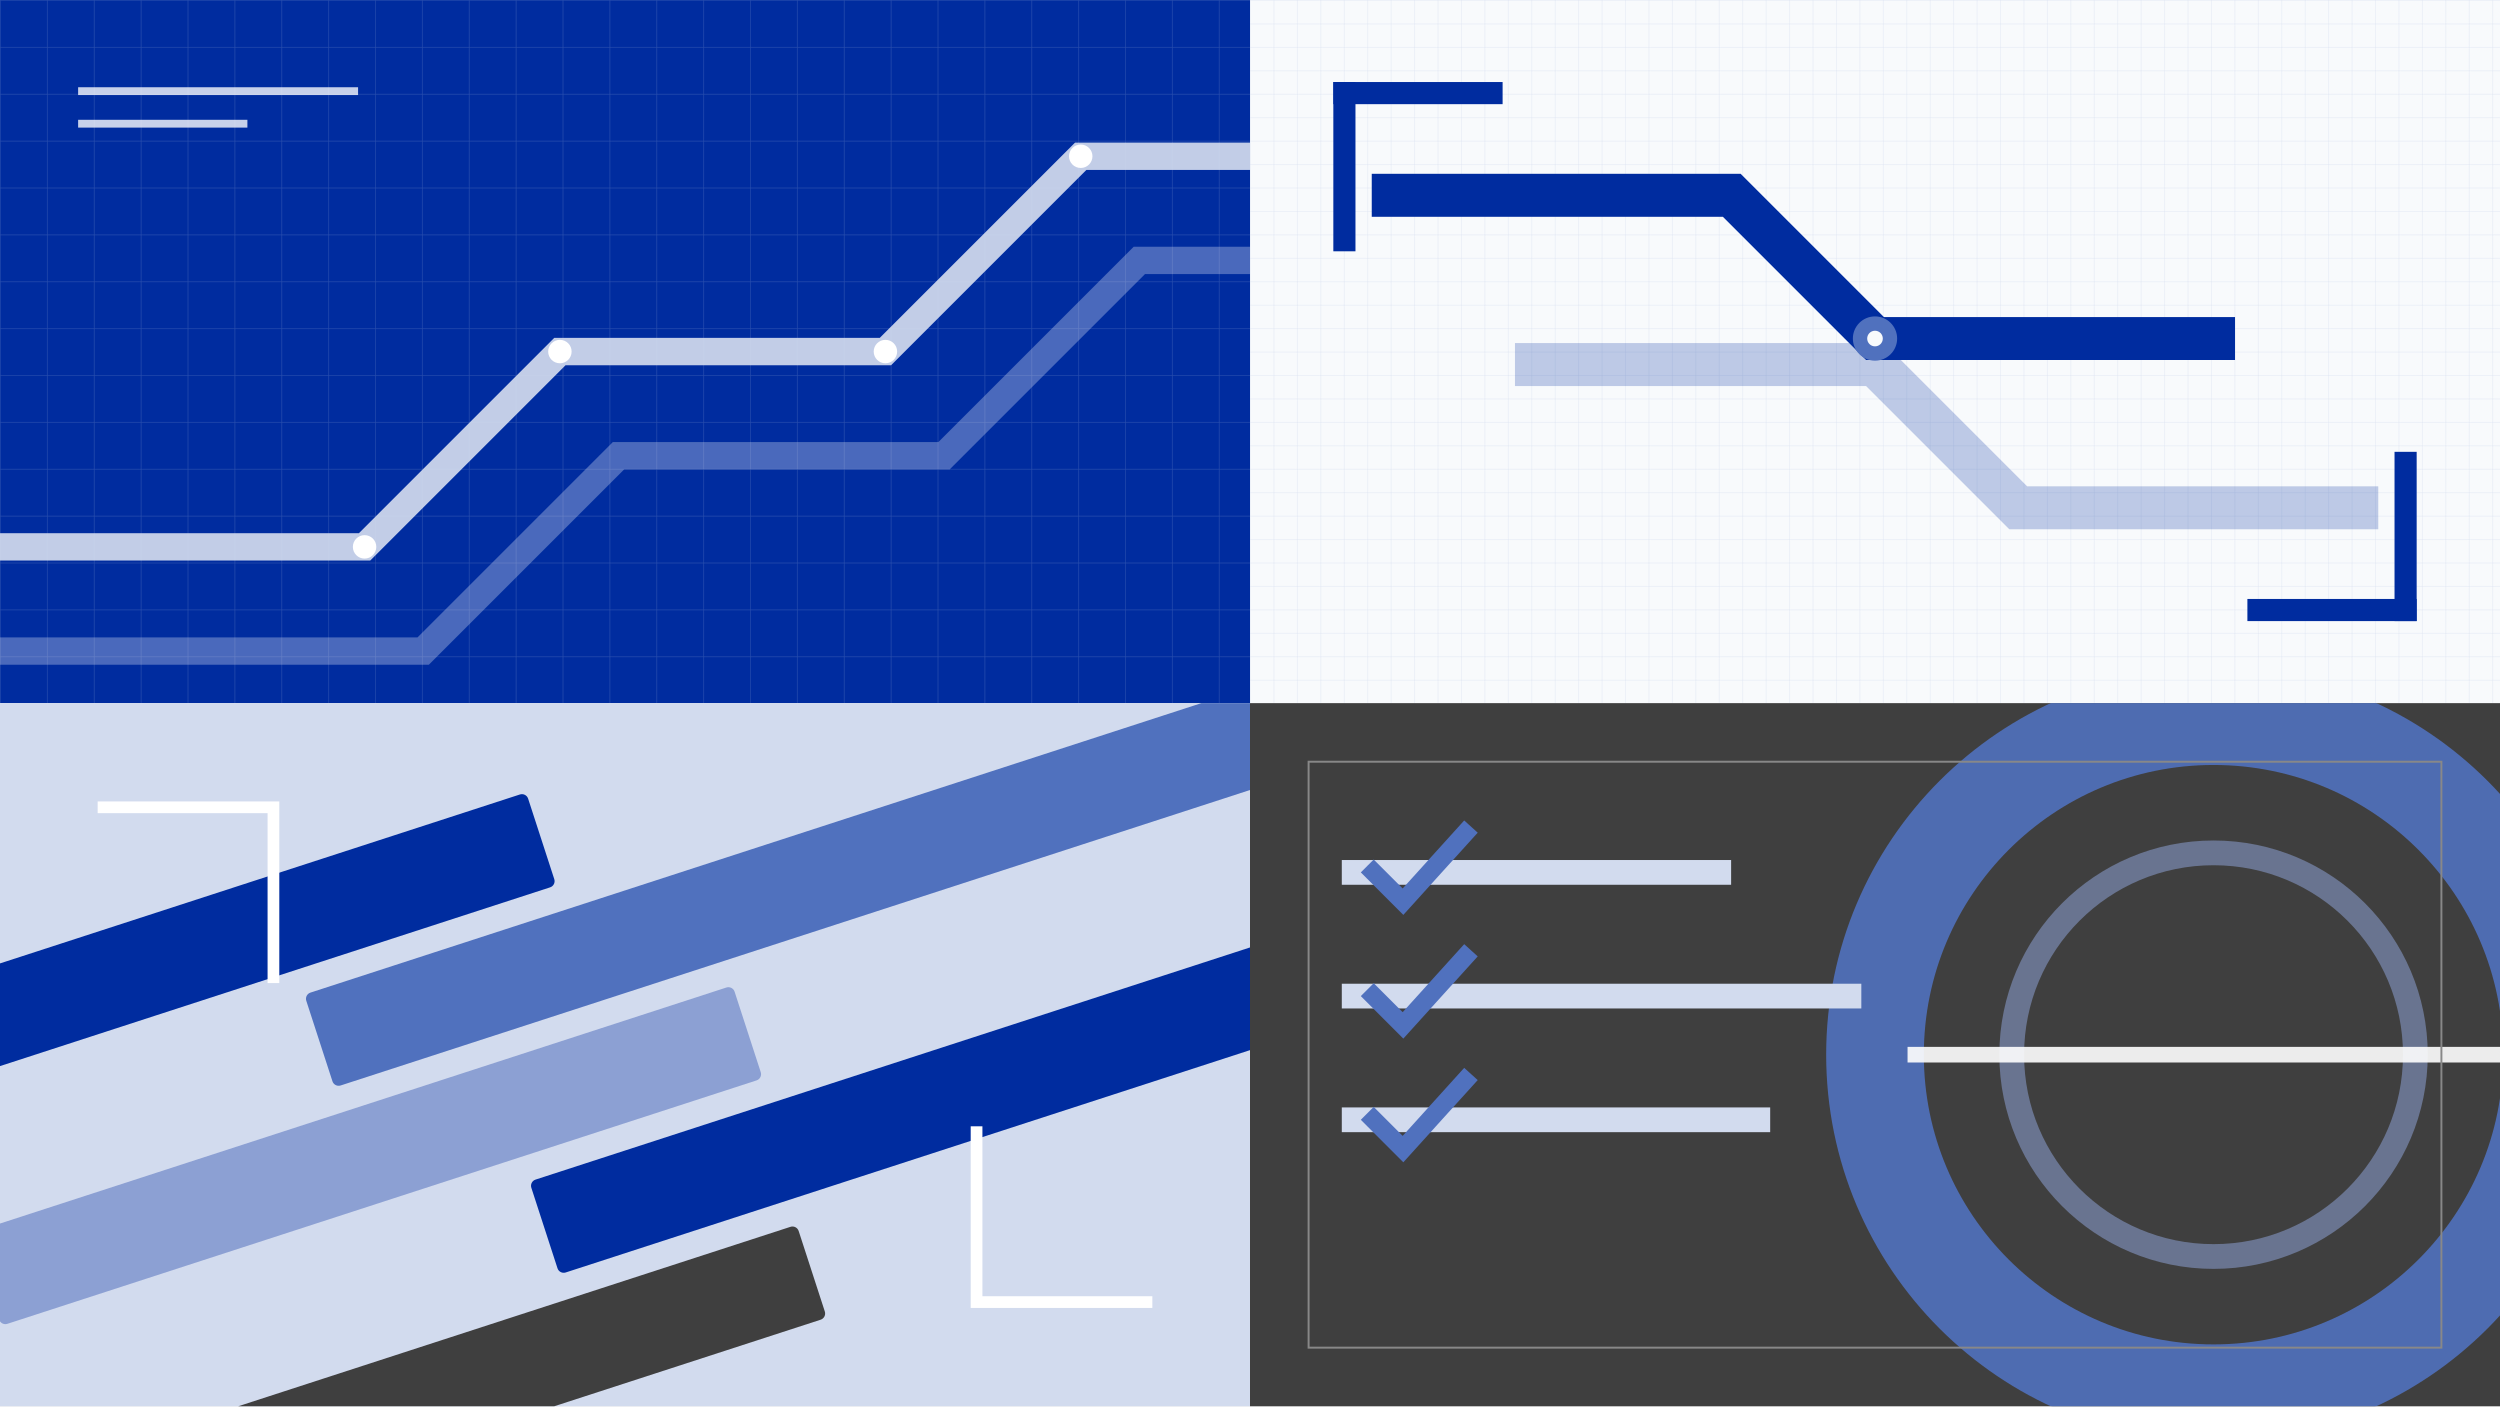
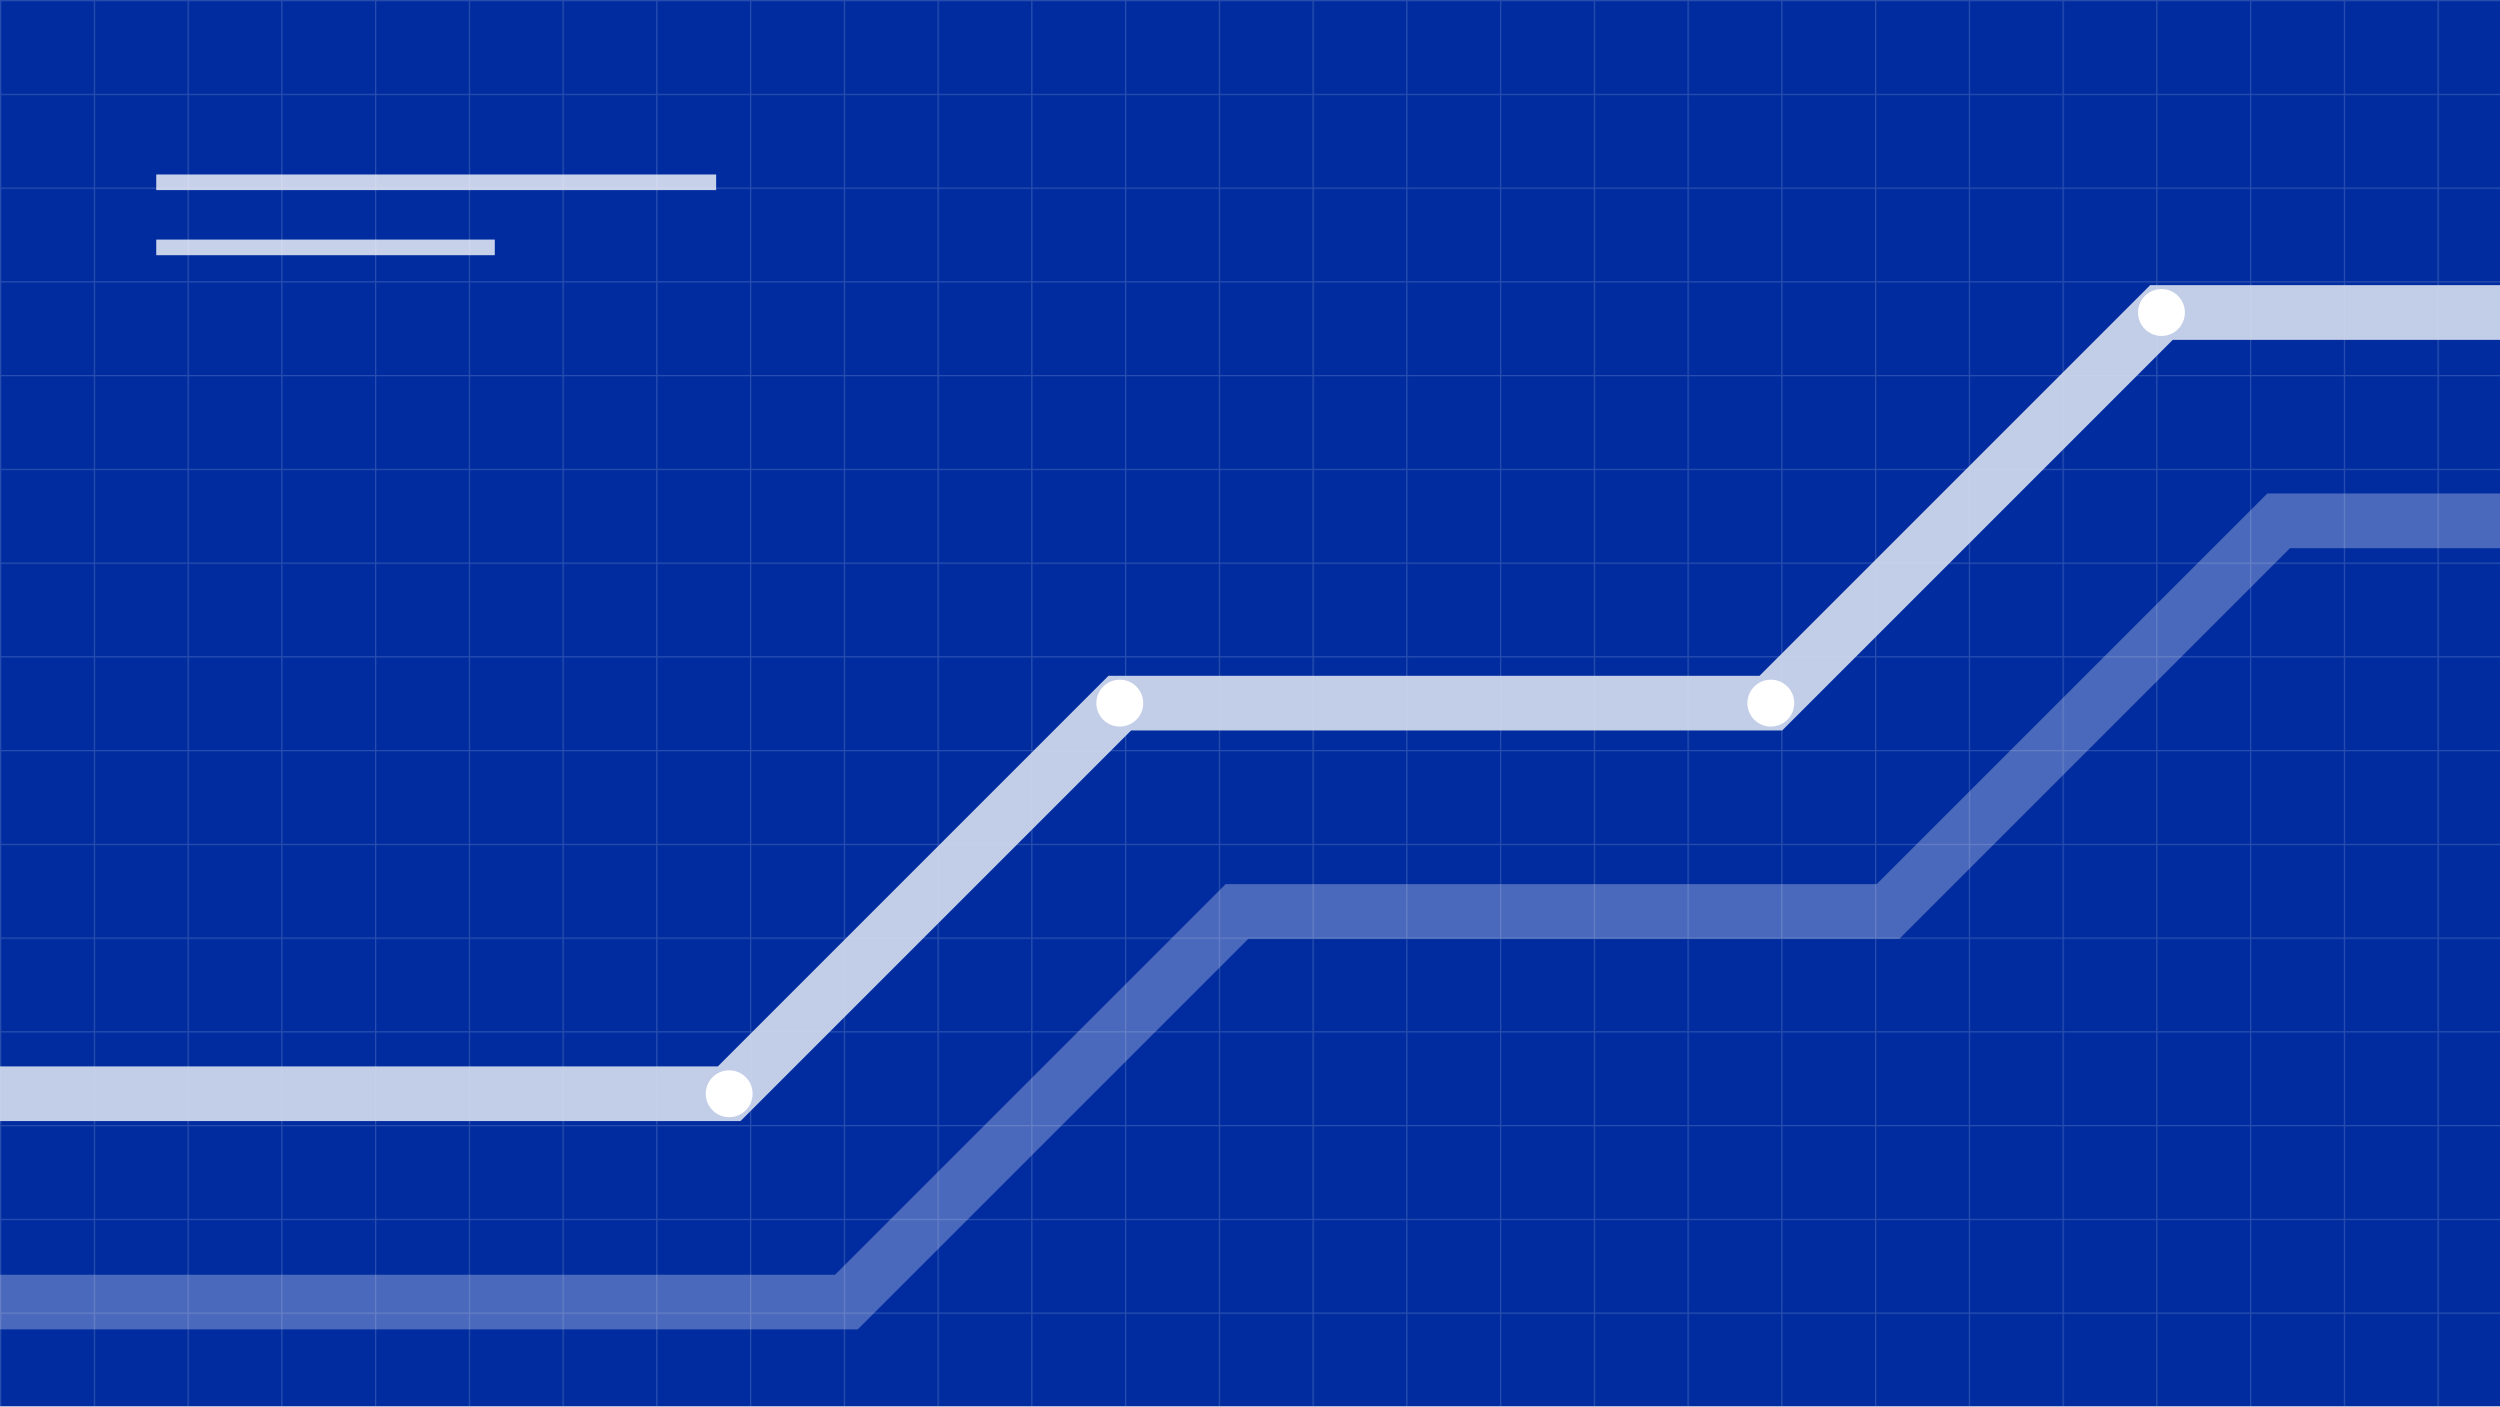
<svg xmlns="http://www.w3.org/2000/svg" viewBox="0 0 1920 1080">
  <defs>
    <pattern id="grid" width="72" height="72" patternUnits="userSpaceOnUse">
      <path d="M72 0H0V72" fill="none" stroke="#8CA0D3" stroke-width="2" opacity=".28" />
    </pattern>
    <pattern id="micro-grid" width="36" height="36" patternUnits="userSpaceOnUse">
      <path d="M36 0H0V36" fill="none" stroke="#002C9F" stroke-width="1" opacity=".13" />
    </pattern>
    <linearGradient id="blue-fade" x1="0" x2="1">
      <stop offset="0" stop-color="#002C9F" />
      <stop offset="1" stop-color="#5071BE" />
    </linearGradient>
    <symbol id="grafismo-1" viewBox="0 0 1920 1080">
      <rect width="1920" height="1080" fill="#002C9F" />
      <rect width="1920" height="1080" fill="url(#grid)" />
      <g fill="none" stroke="#D2DBEE" stroke-width="42" stroke-linecap="square" stroke-linejoin="miter" opacity=".92">
        <path d="M-90 840H560L860 540H1360L1660 240H2010" />
        <path d="M-120 1000H650L950 700H1450L1750 400H2040" opacity=".38" />
      </g>
      <g fill="#fff">
        <circle cx="560" cy="840" r="18" />
        <circle cx="860" cy="540" r="18" />
        <circle cx="1360" cy="540" r="18" />
        <circle cx="1660" cy="240" r="18" />
      </g>
      <path d="M120 140h430M120 190h260" stroke="#fff" stroke-width="12" opacity=".78" />
    </symbol>
    <symbol id="grafismo-2" viewBox="0 0 1920 1080">
      <rect width="1920" height="1080" fill="#F8FAFC" />
      <rect width="1920" height="1080" fill="url(#micro-grid)" />
      <g transform="translate(220 110)" fill="none" stroke="#002C9F" stroke-width="66" stroke-linecap="square">
        <path d="M0 190h520l220 220h520" />
        <path d="M1480 670H960L740 450H220" opacity=".24" />
      </g>
      <g fill="#002C9F">
        <rect x="128" y="126" width="34" height="260" />
        <rect x="128" y="126" width="260" height="34" />
        <rect x="1758" y="694" width="34" height="260" />
        <rect x="1532" y="920" width="260" height="34" />
      </g>
      <g fill="#5071BE">
        <circle cx="960" cy="520" r="34" />
        <circle cx="960" cy="520" r="12" fill="#F8FAFC" />
      </g>
    </symbol>
    <symbol id="grafismo-3" viewBox="0 0 1920 1080">
      <rect width="1920" height="1080" fill="#D2DBEE" />
      <g transform="rotate(-18 960 540)">
        <rect x="-180" y="110" width="1120" height="150" rx="10" fill="#002C9F" />
        <rect x="520" y="300" width="1580" height="150" rx="10" fill="#5071BE" />
        <rect x="-80" y="490" width="1230" height="150" rx="10" fill="#8CA0D3" />
        <rect x="760" y="680" width="1280" height="150" rx="10" fill="#002C9F" />
        <rect x="80" y="870" width="1050" height="150" rx="10" fill="#3F3F3F" />
      </g>
      <path d="M150 160h270v270" fill="none" stroke="#fff" stroke-width="18" />
      <path d="M1770 920h-270V650" fill="none" stroke="#fff" stroke-width="18" />
    </symbol>
    <symbol id="grafismo-4" viewBox="0 0 1920 1080">
      <rect width="1920" height="1080" fill="#3F3F3F" />
      <circle cx="1480" cy="540" r="520" fill="none" stroke="#5071BE" stroke-width="150" opacity=".9" />
      <circle cx="1480" cy="540" r="310" fill="none" stroke="#8CA0D3" stroke-width="38" opacity=".55" />
      <path d="M1010 540h940" stroke="#fff" stroke-width="24" opacity=".9" />
      <g transform="translate(160 260)" fill="none" stroke-linecap="square">
        <path d="M0 0h560M0 190h760M0 380h620" stroke="#D2DBEE" stroke-width="38" />
        <path d="m30 0 45 45 95-105M30 190l45 45 95-105M30 380l45 45 95-105" stroke="#5071BE" stroke-width="28" />
      </g>
      <rect x="90" y="90" width="1740" height="900" fill="none" stroke="#888" stroke-width="3" />
    </symbol>
  </defs>
-   <rect width="1920" height="1080" fill="#fff" />
-   <g transform="translate(0 0) scale(.5)">
-     <use href="#grafismo-1" />
-   </g>
-   <g transform="translate(960 0) scale(.5)">
-     <use href="#grafismo-2" />
-   </g>
-   <g transform="translate(0 540) scale(.5)">
-     <use href="#grafismo-3" />
-   </g>
-   <g transform="translate(960 540) scale(.5)">
-     <use href="#grafismo-4" />
-   </g>
+   <use href="#grafismo-1" />
</svg>
